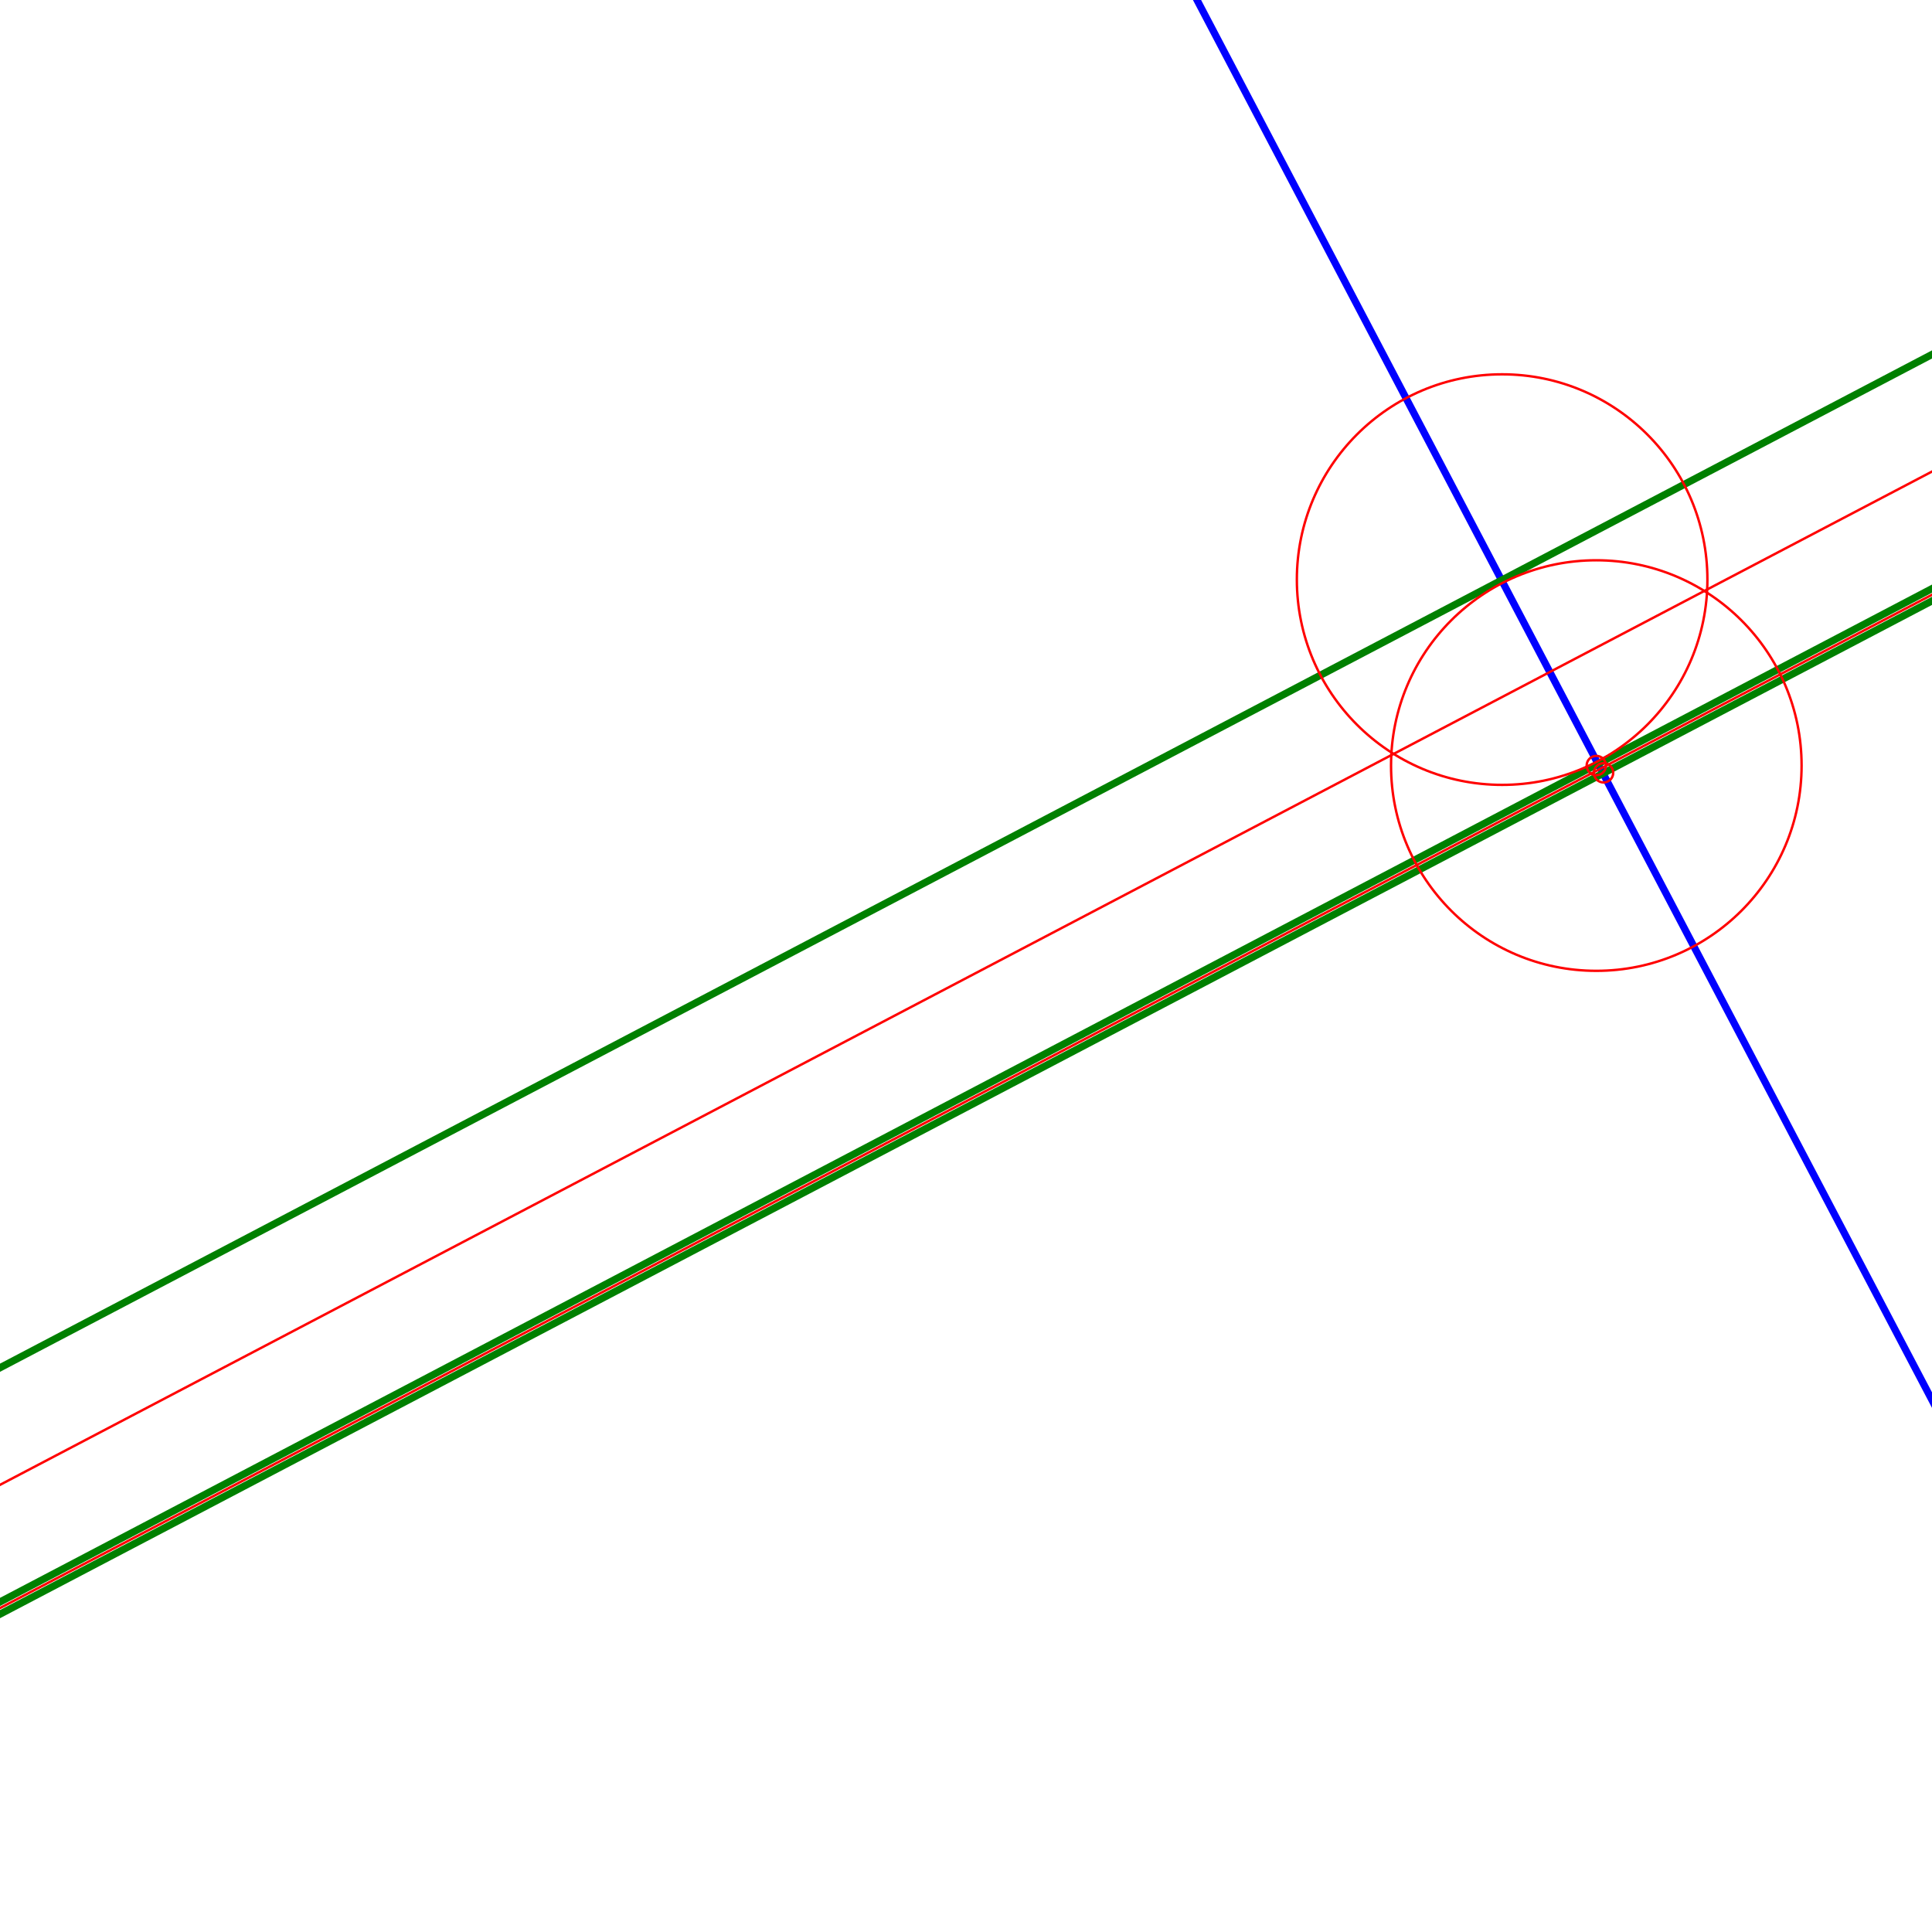
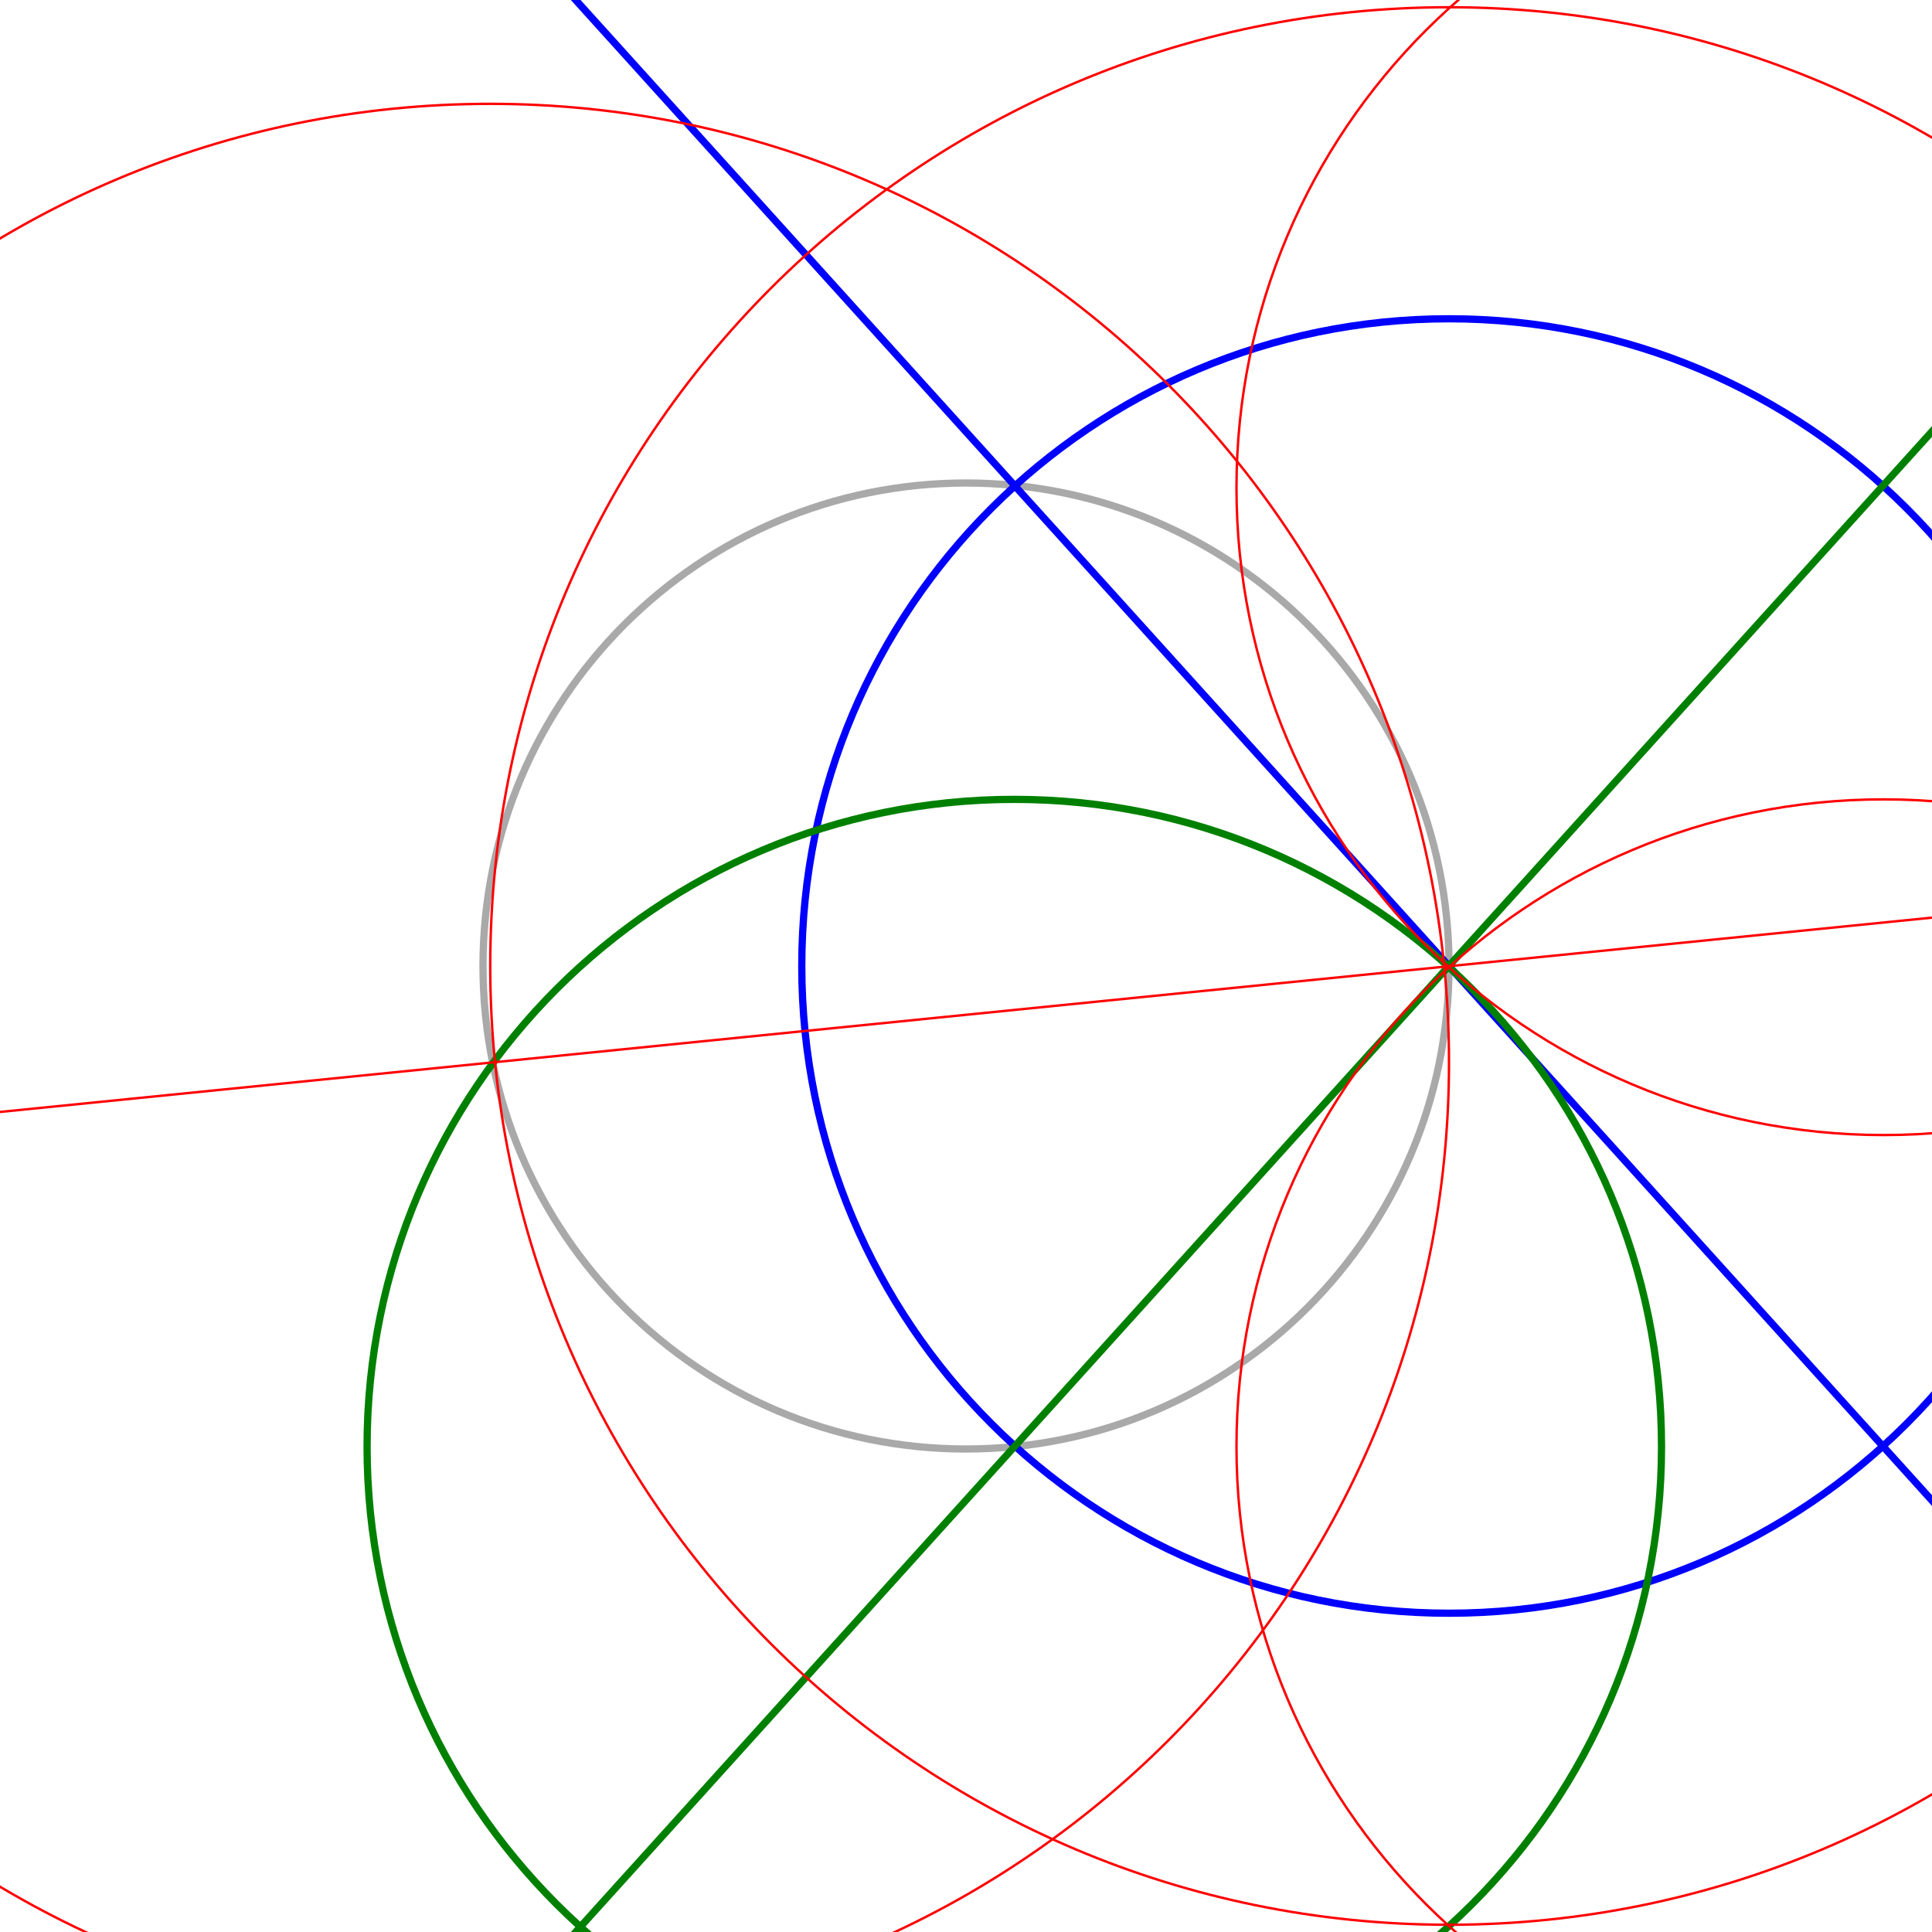
<svg xmlns="http://www.w3.org/2000/svg" viewBox="0 0 800 800">
-   <line fill="none" stroke="blue" stroke-width="3" x1="82" x2="1197" y1="-788" y2="1336" />
-   <line fill="none" stroke="green" stroke-width="3" x1="1444" x2="-680" y1="-191" y2="923" />
-   <line fill="none" stroke="green" stroke-width="3" x1="1486" x2="-638" y1="-111" y2="1003" />
-   <line fill="none" stroke="green" stroke-width="3" x1="1484" x2="-640" y1="-115" y2="999" />
-   <circle cx="622" cy="240" fill="none" r="85" stroke="red" stroke-width="1" />
-   <circle cx="661" cy="317" fill="none" r="85" stroke="red" stroke-width="1" />
-   <line fill="none" stroke="red" stroke-width="1" x1="1464" x2="-660" y1="-153" y2="961" />
-   <circle cx="664" cy="320" fill="none" r="4" stroke="red" stroke-width="1" />
-   <circle cx="661" cy="317" fill="none" r="4" stroke="red" stroke-width="1" />
-   <line fill="none" stroke="red" stroke-width="1" x1="1485" x2="-639" y1="-113" y2="1001" />
+   <circle cx="400" cy="400" fill="none" r="200" stroke="darkgray" stroke-width="3" />
+   <line fill="none" stroke="blue" stroke-width="3" x1="-294" x2="1314" y1="-589" y2="1190" />
+   <circle cx="600" cy="400" fill="none" r="268" stroke="blue" stroke-width="3" />
+   <line fill="none" stroke="green" stroke-width="3" x1="1314" x2="-294" y1="-390" y2="1389" />
+   <circle cx="420" cy="599" fill="none" r="268" stroke="green" stroke-width="3" />
+   <circle cx="780" cy="599" fill="none" r="268" stroke="red" stroke-width="1" />
+   <circle cx="780" cy="202" fill="none" r="268" stroke="red" stroke-width="1" />
+   <line fill="none" stroke="red" stroke-width="1" x1="1595" x2="-791" y1="300" y2="540" />
+   <circle cx="600" cy="400" fill="none" r="397" stroke="red" stroke-width="1" />
+   <circle cx="203" cy="440" fill="none" r="397" stroke="red" stroke-width="1" />
</svg>
